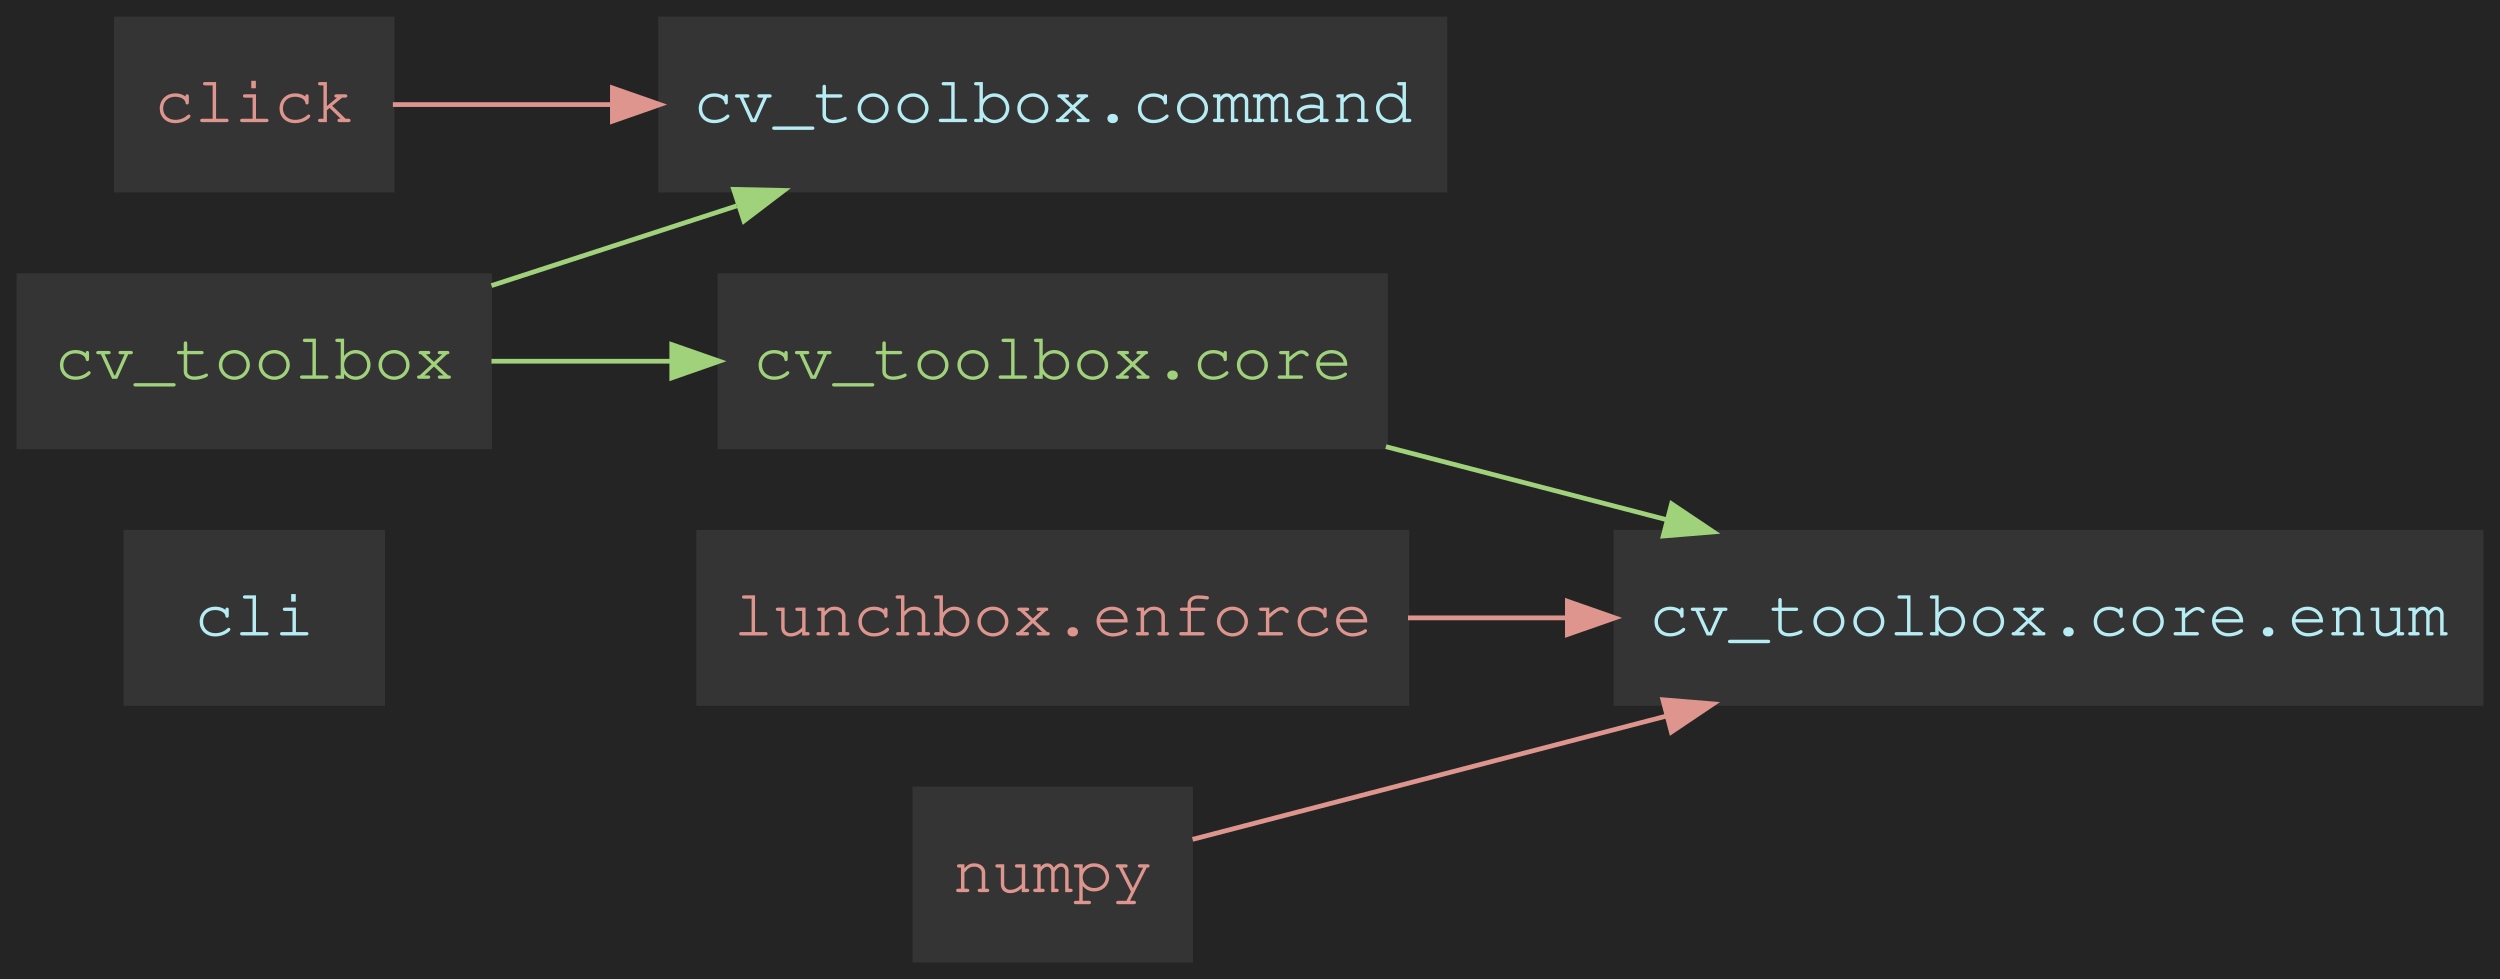
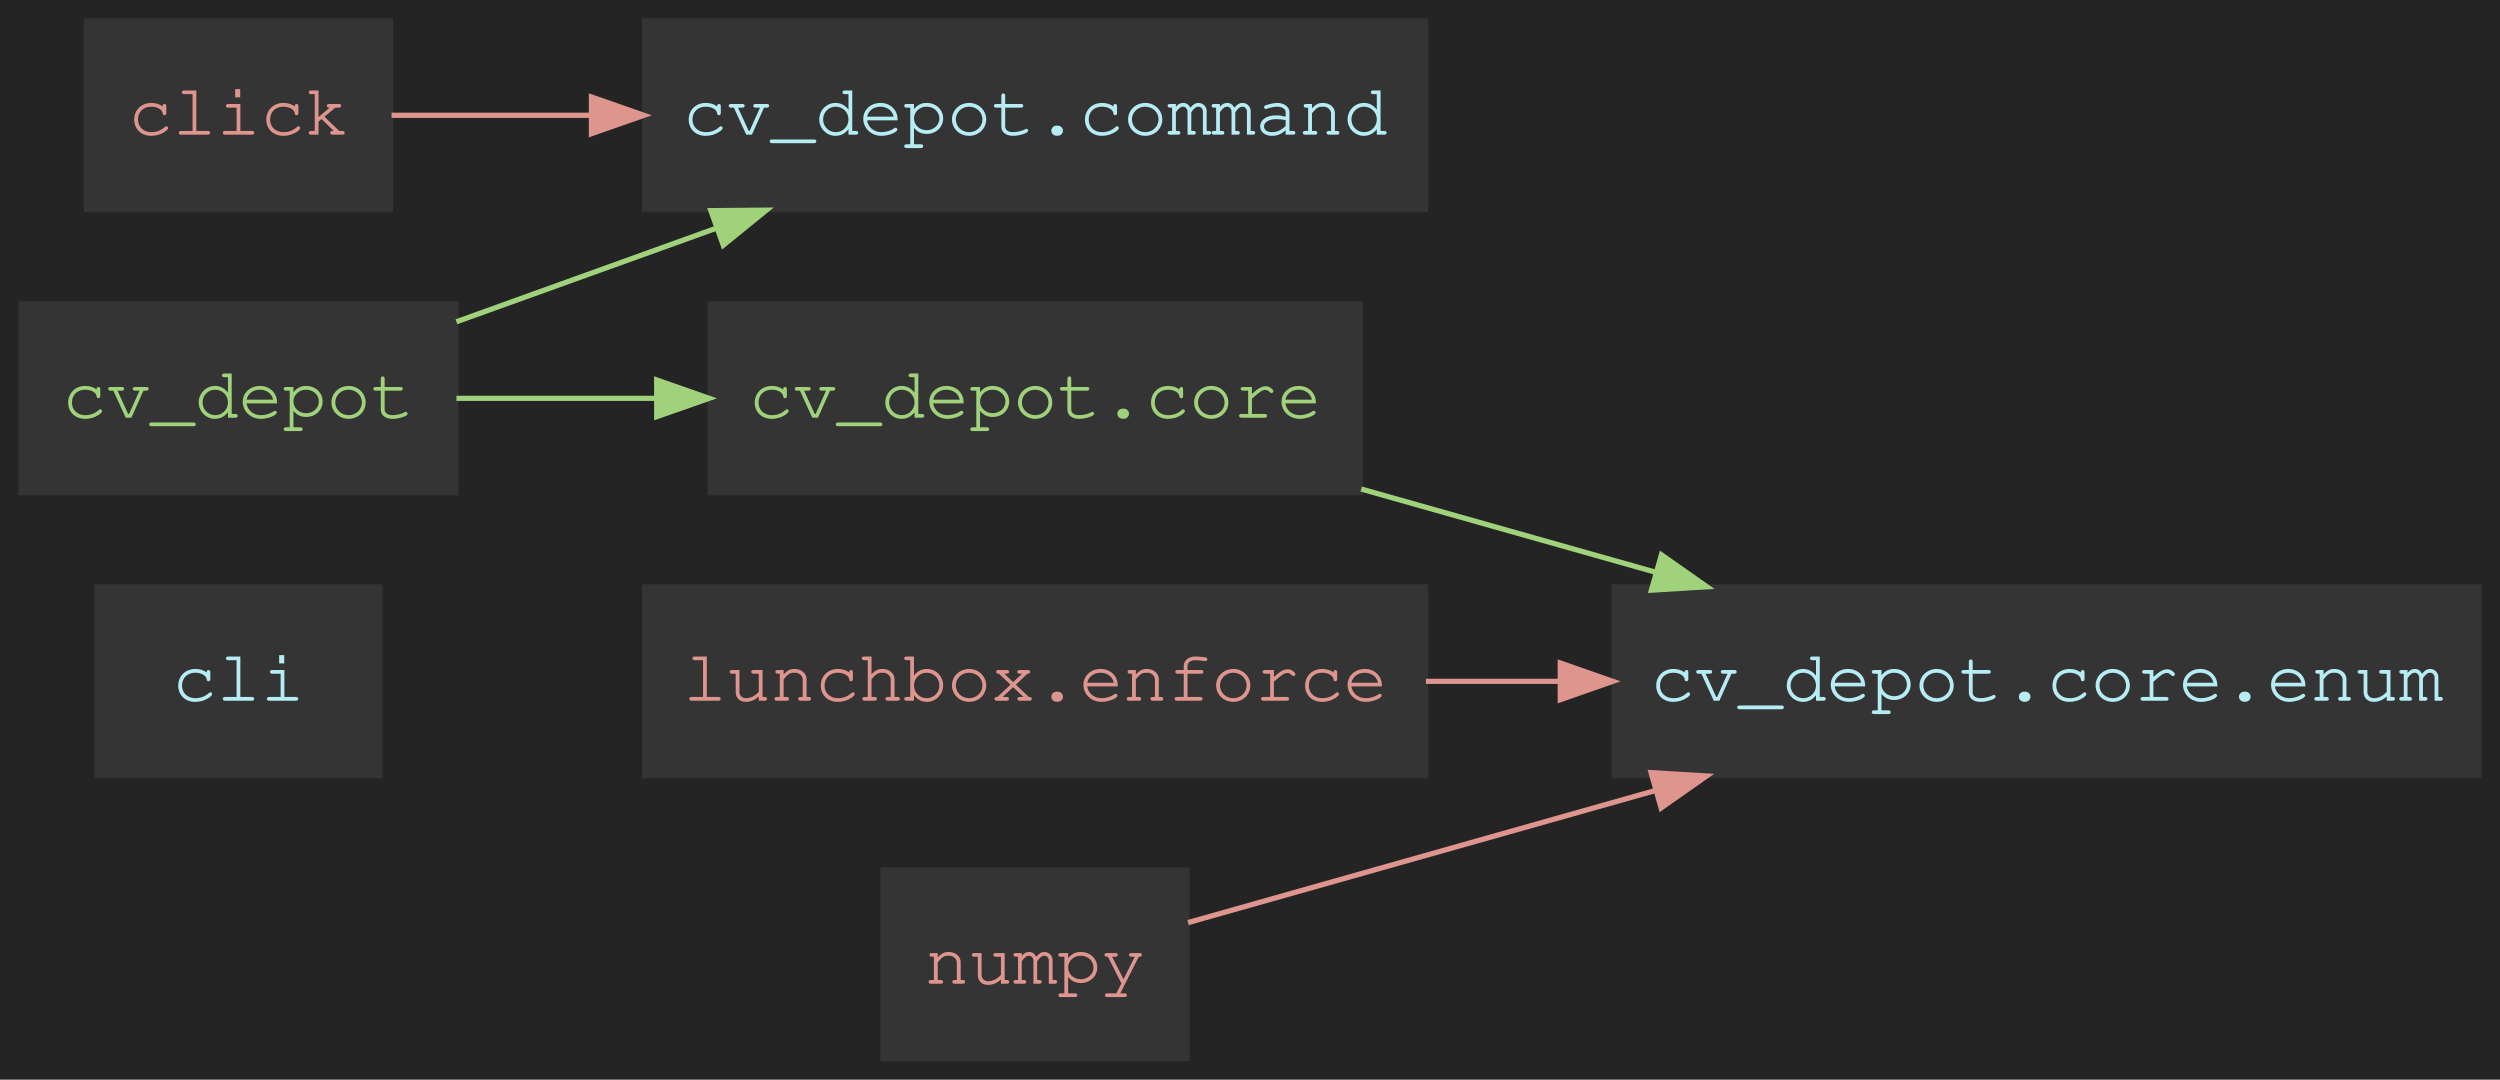
- <svg xmlns="http://www.w3.org/2000/svg" width="526pt" height="206pt" viewBox="0.00 0.00 526.00 206.00">
+ <svg xmlns="http://www.w3.org/2000/svg" width="477pt" height="206pt" viewBox="0.00 0.00 477.00 206.00">
  <g id="graph0" class="graph" transform="scale(1 1) rotate(0) translate(4 202)">
-     <polygon fill="#242424" stroke="transparent" points="-4,4 -4,-202 522,-202 522,4 -4,4" />
+     <polygon fill="#242424" stroke="transparent" points="-4,4 -4,-202 473,-202 473,4 -4,4" />
    <g id="node1" class="node">
-       <polygon fill="#343434" stroke="#343434" points="76.5,-90 22.5,-90 22.5,-54 76.5,-54 76.5,-90" />
-       <text text-anchor="middle" x="49.5" y="-68.3" font-family="Courier,monospace" font-size="14.00" fill="#b6ecf3">cli</text>
+       <polygon fill="#343434" stroke="#343434" points="68.5,-90 14.5,-90 14.5,-54 68.5,-54 68.5,-90" />
+       <text text-anchor="middle" x="41.5" y="-68.3" font-family="Courier,monospace" font-size="14.00" fill="#b6ecf3">cli</text>
    </g>
    <g id="node2" class="node">
-       <polygon fill="#343434" stroke="#343434" points="300,-198 135,-198 135,-162 300,-162 300,-198" />
-       <text text-anchor="middle" x="217.5" y="-176.3" font-family="Courier,monospace" font-size="14.00" fill="#b6ecf3">cv_toolbox.command</text>
+       <polygon fill="#343434" stroke="#343434" points="268,-198 119,-198 119,-162 268,-162 268,-198" />
+       <text text-anchor="middle" x="193.5" y="-176.3" font-family="Courier,monospace" font-size="14.00" fill="#b6ecf3">cv_depot.command</text>
    </g>
    <g id="node3" class="node">
-       <polygon fill="#343434" stroke="#343434" points="518,-90 336,-90 336,-54 518,-54 518,-90" />
-       <text text-anchor="middle" x="427" y="-68.3" font-family="Courier,monospace" font-size="14.00" fill="#b6ecf3">cv_toolbox.core.enum</text>
+       <polygon fill="#343434" stroke="#343434" points="469,-90 304,-90 304,-54 469,-54 469,-90" />
+       <text text-anchor="middle" x="386.5" y="-68.3" font-family="Courier,monospace" font-size="14.00" fill="#b6ecf3">cv_depot.core.enum</text>
    </g>
    <g id="node4" class="node">
-       <polygon fill="#343434" stroke="#343434" points="99,-144 0,-144 0,-108 99,-108 99,-144" />
-       <text text-anchor="middle" x="49.5" y="-122.3" font-family="Courier,monospace" font-size="14.00" fill="#a0d17b">cv_toolbox</text>
+       <polygon fill="#343434" stroke="#343434" points="83,-144 0,-144 0,-108 83,-108 83,-144" />
+       <text text-anchor="middle" x="41.5" y="-122.3" font-family="Courier,monospace" font-size="14.00" fill="#a0d17b">cv_depot</text>
    </g>
    <g id="edge1" class="edge">
-       <path fill="none" stroke="#a0d17b" d="M99.41,-141.91C115.56,-147.16 133.79,-153.09 150.98,-158.68" />
-       <polygon fill="#a0d17b" stroke="#a0d17b" points="150.36,-162.16 160.95,-161.93 152.52,-155.51 150.36,-162.16" />
+       <path fill="none" stroke="#a0d17b" d="M83.09,-140.61C98.32,-146.1 115.97,-152.45 132.59,-158.43" />
+       <polygon fill="#a0d17b" stroke="#a0d17b" points="131.63,-161.81 142.23,-161.9 134,-155.22 131.63,-161.81" />
    </g>
    <g id="node6" class="node">
-       <polygon fill="#343434" stroke="#343434" points="287.5,-144 147.5,-144 147.5,-108 287.5,-108 287.5,-144" />
-       <text text-anchor="middle" x="217.5" y="-122.3" font-family="Courier,monospace" font-size="14.00" fill="#a0d17b">cv_toolbox.core</text>
+       <polygon fill="#343434" stroke="#343434" points="255.5,-144 131.5,-144 131.5,-108 255.5,-108 255.5,-144" />
+       <text text-anchor="middle" x="193.5" y="-122.3" font-family="Courier,monospace" font-size="14.00" fill="#a0d17b">cv_depot.core</text>
    </g>
    <g id="edge2" class="edge">
-       <path fill="none" stroke="#a0d17b" d="M99.41,-126C111.26,-126 124.22,-126 137.08,-126" />
-       <polygon fill="#a0d17b" stroke="#a0d17b" points="137.34,-129.5 147.34,-126 137.34,-122.5 137.34,-129.5" />
+       <path fill="none" stroke="#a0d17b" d="M83.09,-126C94.8,-126 107.93,-126 120.93,-126" />
+       <polygon fill="#a0d17b" stroke="#a0d17b" points="121.3,-129.5 131.3,-126 121.3,-122.5 121.3,-129.5" />
    </g>
    <g id="node5" class="node">
-       <polygon fill="#343434" stroke="#343434" points="78.5,-198 20.5,-198 20.5,-162 78.5,-162 78.5,-198" />
-       <text text-anchor="middle" x="49.5" y="-176.3" font-family="Courier,monospace" font-size="14.00" fill="#de958e">click</text>
+       <polygon fill="#343434" stroke="#343434" points="70.5,-198 12.5,-198 12.5,-162 70.5,-162 70.5,-198" />
+       <text text-anchor="middle" x="41.5" y="-176.3" font-family="Courier,monospace" font-size="14.00" fill="#de958e">click</text>
    </g>
    <g id="edge3" class="edge">
-       <path fill="none" stroke="#de958e" d="M78.66,-180C91.61,-180 107.77,-180 124.43,-180" />
-       <polygon fill="#de958e" stroke="#de958e" points="124.85,-183.5 134.85,-180 124.85,-176.5 124.85,-183.5" />
+       <path fill="none" stroke="#de958e" d="M70.71,-180C81.78,-180 95.1,-180 108.82,-180" />
+       <polygon fill="#de958e" stroke="#de958e" points="108.85,-183.5 118.85,-180 108.85,-176.5 108.85,-183.5" />
    </g>
    <g id="edge4" class="edge">
-       <path fill="none" stroke="#a0d17b" d="M287.59,-108.02C306.56,-103.08 327.26,-97.7 346.74,-92.63" />
-       <polygon fill="#a0d17b" stroke="#a0d17b" points="347.7,-95.99 356.5,-90.09 345.94,-89.22 347.7,-95.99" />
+       <path fill="none" stroke="#a0d17b" d="M255.72,-108.69C273.57,-103.64 293.27,-98.08 311.8,-92.84" />
+       <polygon fill="#a0d17b" stroke="#a0d17b" points="313,-96.14 321.67,-90.05 311.09,-89.4 313,-96.14" />
    </g>
    <g id="node7" class="node">
-       <polygon fill="#343434" stroke="#343434" points="292,-90 143,-90 143,-54 292,-54 292,-90" />
-       <text text-anchor="middle" x="217.5" y="-68.3" font-family="Courier,monospace" font-size="14.00" fill="#de958e">lunchbox.enforce</text>
+       <polygon fill="#343434" stroke="#343434" points="268,-90 119,-90 119,-54 268,-54 268,-90" />
+       <text text-anchor="middle" x="193.5" y="-68.3" font-family="Courier,monospace" font-size="14.00" fill="#de958e">lunchbox.enforce</text>
    </g>
    <g id="edge5" class="edge">
-       <path fill="none" stroke="#de958e" d="M292.24,-72C303.03,-72 314.3,-72 325.51,-72" />
-       <polygon fill="#de958e" stroke="#de958e" points="325.78,-75.5 335.78,-72 325.78,-68.5 325.78,-75.5" />
+       <path fill="none" stroke="#de958e" d="M268.07,-72C276.46,-72 285.08,-72 293.66,-72" />
+       <polygon fill="#de958e" stroke="#de958e" points="293.7,-75.5 303.7,-72 293.7,-68.5 293.7,-75.5" />
    </g>
    <g id="node8" class="node">
-       <polygon fill="#343434" stroke="#343434" points="246.5,-36 188.5,-36 188.5,0 246.5,0 246.5,-36" />
-       <text text-anchor="middle" x="217.5" y="-14.3" font-family="Courier,monospace" font-size="14.00" fill="#de958e">numpy</text>
+       <polygon fill="#343434" stroke="#343434" points="222.5,-36 164.5,-36 164.5,0 222.5,0 222.5,-36" />
+       <text text-anchor="middle" x="193.5" y="-14.3" font-family="Courier,monospace" font-size="14.00" fill="#de958e">numpy</text>
    </g>
    <g id="edge6" class="edge">
-       <path fill="none" stroke="#de958e" d="M246.92,-25.4C272.59,-32.08 311.6,-42.23 346.67,-51.36" />
-       <polygon fill="#de958e" stroke="#de958e" points="345.88,-54.77 356.44,-53.9 347.65,-47.99 345.88,-54.77" />
+       <path fill="none" stroke="#de958e" d="M222.68,-25.97C246.09,-32.59 280.48,-42.31 311.63,-51.11" />
+       <polygon fill="#de958e" stroke="#de958e" points="311.03,-54.58 321.61,-53.94 312.94,-47.85 311.03,-54.58" />
    </g>
  </g>
</svg>
